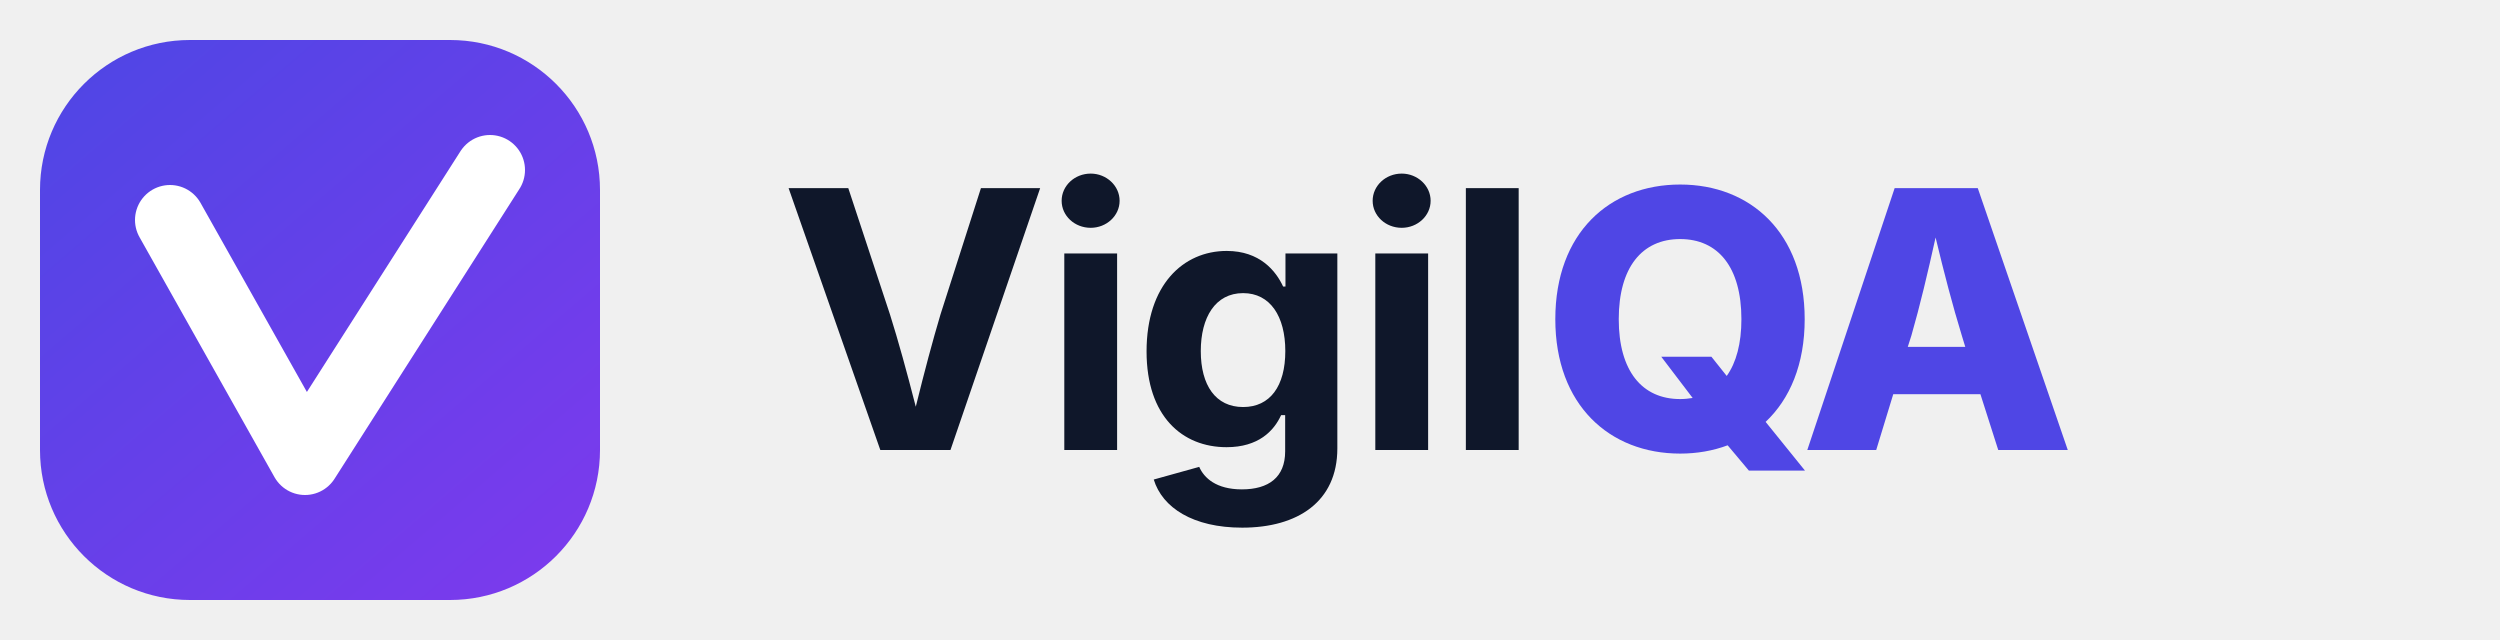
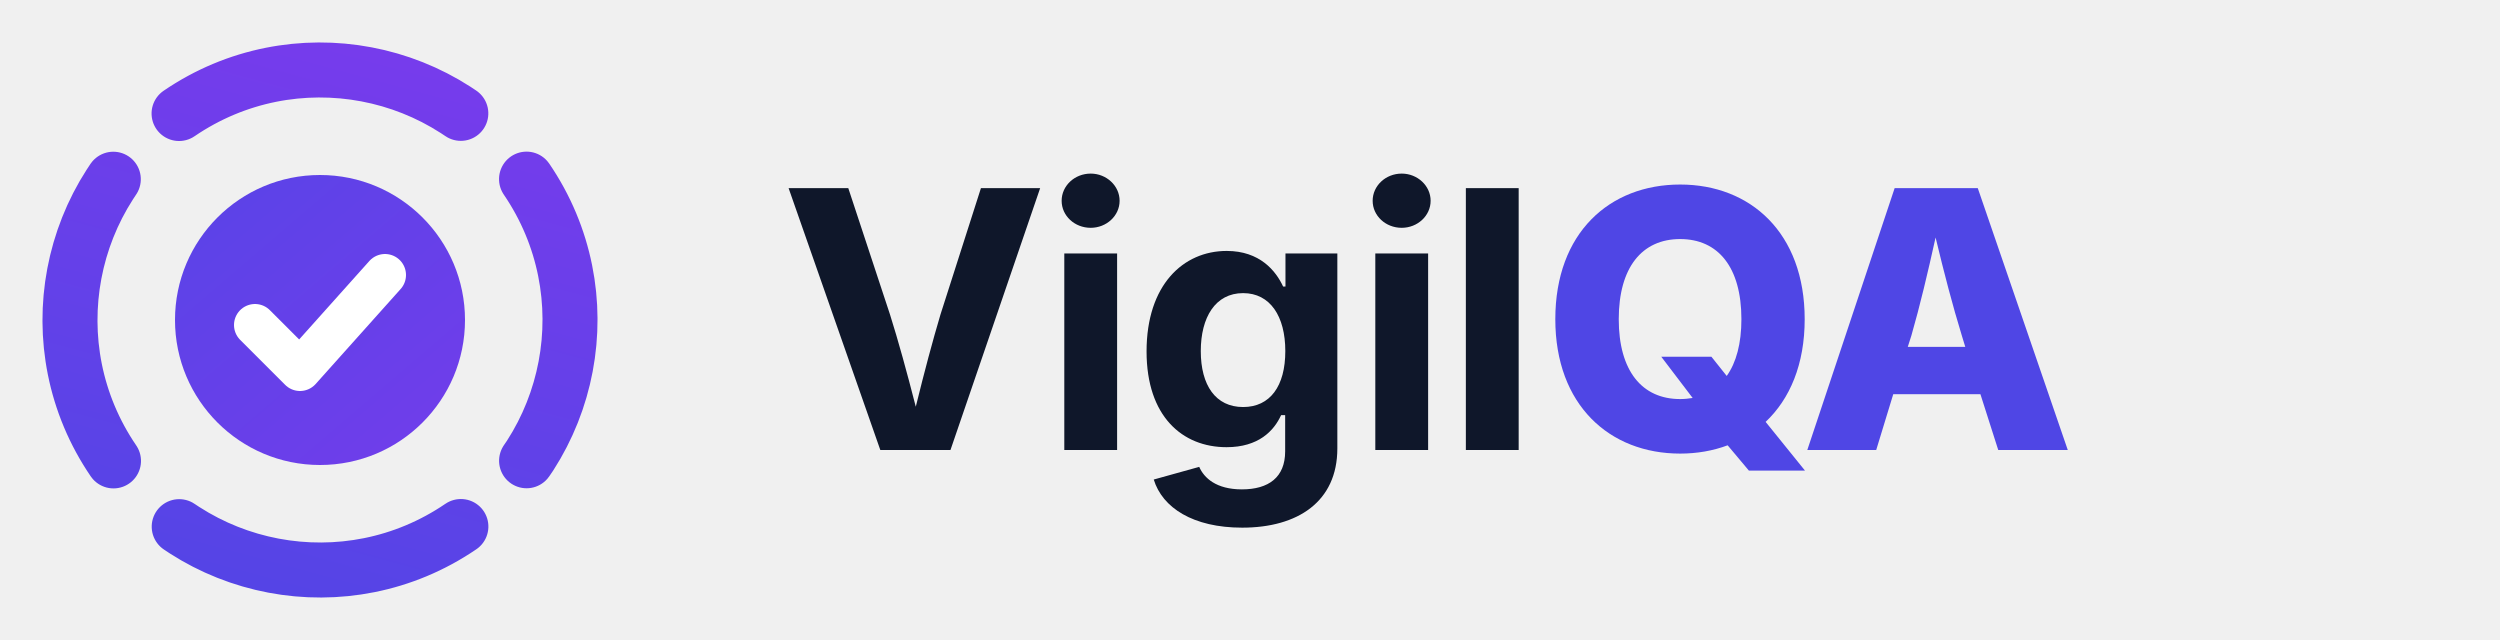
<svg xmlns="http://www.w3.org/2000/svg" viewBox="0 0 250 64" width="250" height="64">
  <g>
    <defs>
      <linearGradient id="g" x1="8" y1="4" x2="56" y2="60" gradientUnits="userSpaceOnUse">
        <stop offset="0" stop-color="#4f46e5" />
        <stop offset="1" stop-color="#7c3aed" />
      </linearGradient>
    </defs>
-     <rect x="4" y="4" width="56" height="56" rx="15" fill="url(#g)" />
-     <path d="m17 22 13.500 24L49 17" fill="none" stroke="#fff" stroke-width="7" stroke-linecap="round" stroke-linejoin="round" />
+     <circle cx="32" cy="32" r="25" fill="none" stroke="url(#g)" stroke-width="5.5" stroke-linecap="round" stroke-dasharray="29.92 9.35" transform="rotate(-124.29 32 32)" />
+     <circle cx="32" cy="32" r="14.5" fill="url(#g)" />
+     <path d="m25.5 32.5 4.5 4.5 8.5-9.5" fill="none" stroke="#fff" stroke-width="4.2" stroke-linecap="round" stroke-linejoin="round" />
  </g>
  <text x="78" y="45" font-size="36" letter-spacing="-0.7" font-family="Inter, -apple-system, 'Helvetica Neue', Arial, sans-serif" font-weight="700" fill="#0f172a">Vigil<tspan font-weight="800" fill="#4f46e5">QA</tspan>
  </text>
</svg>
